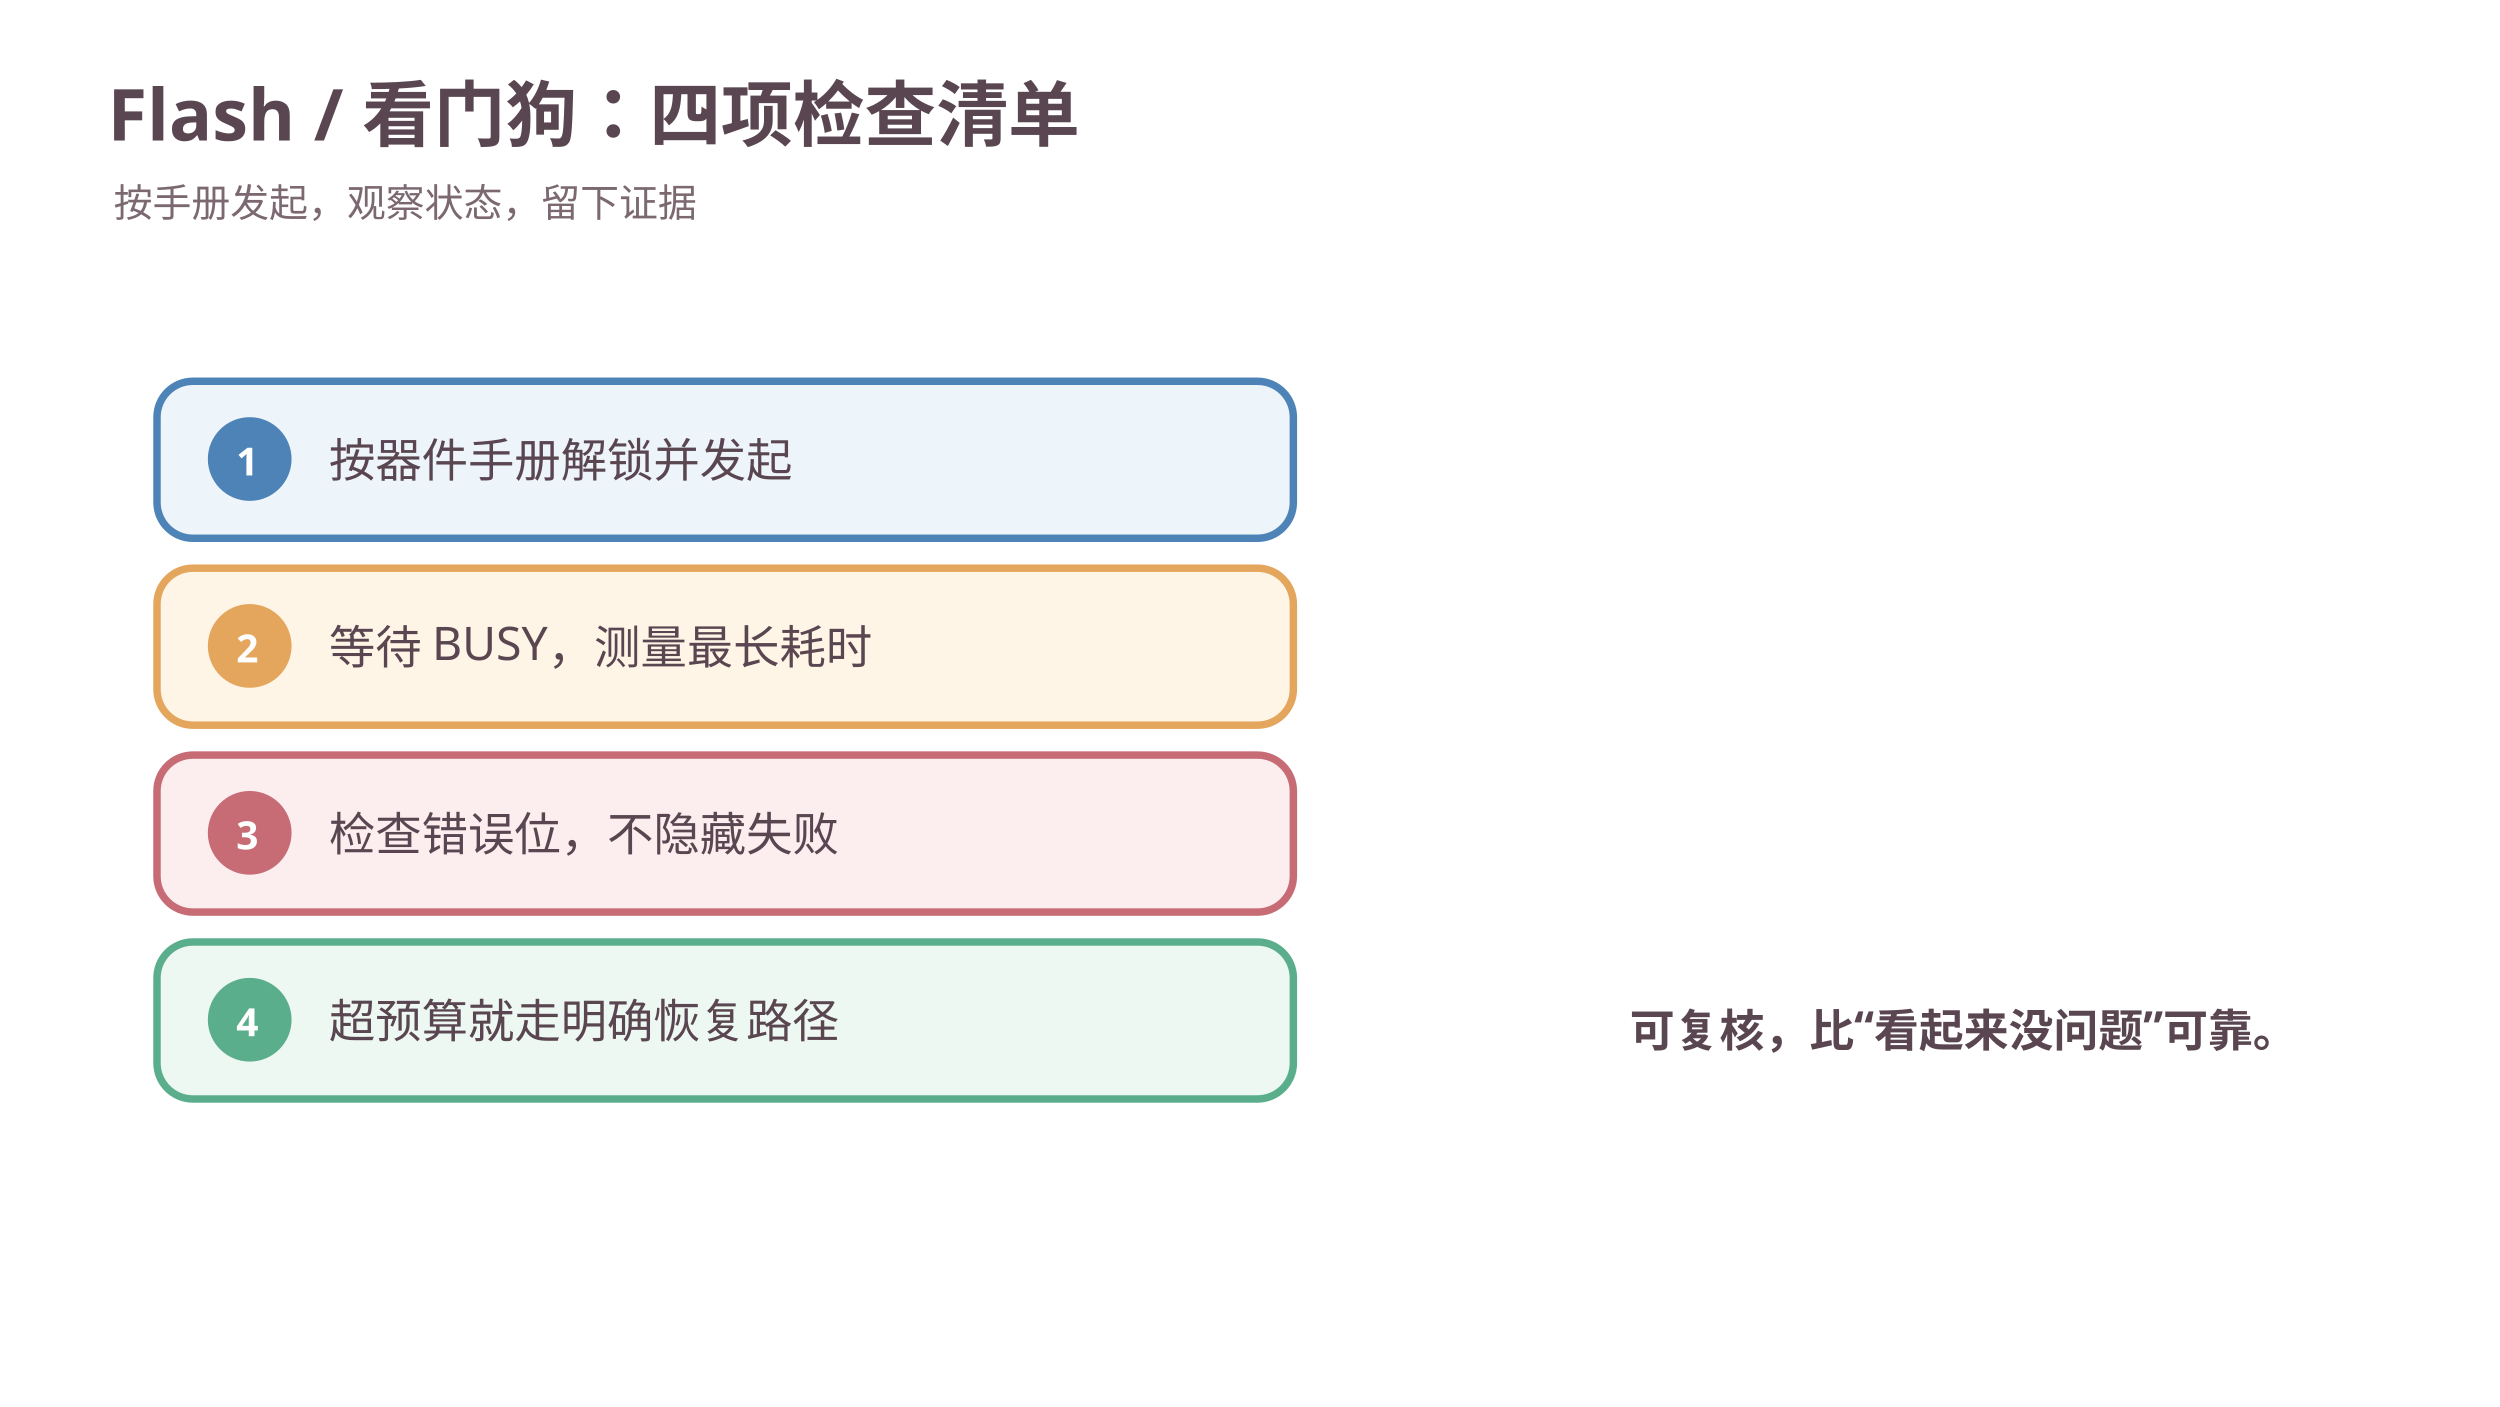
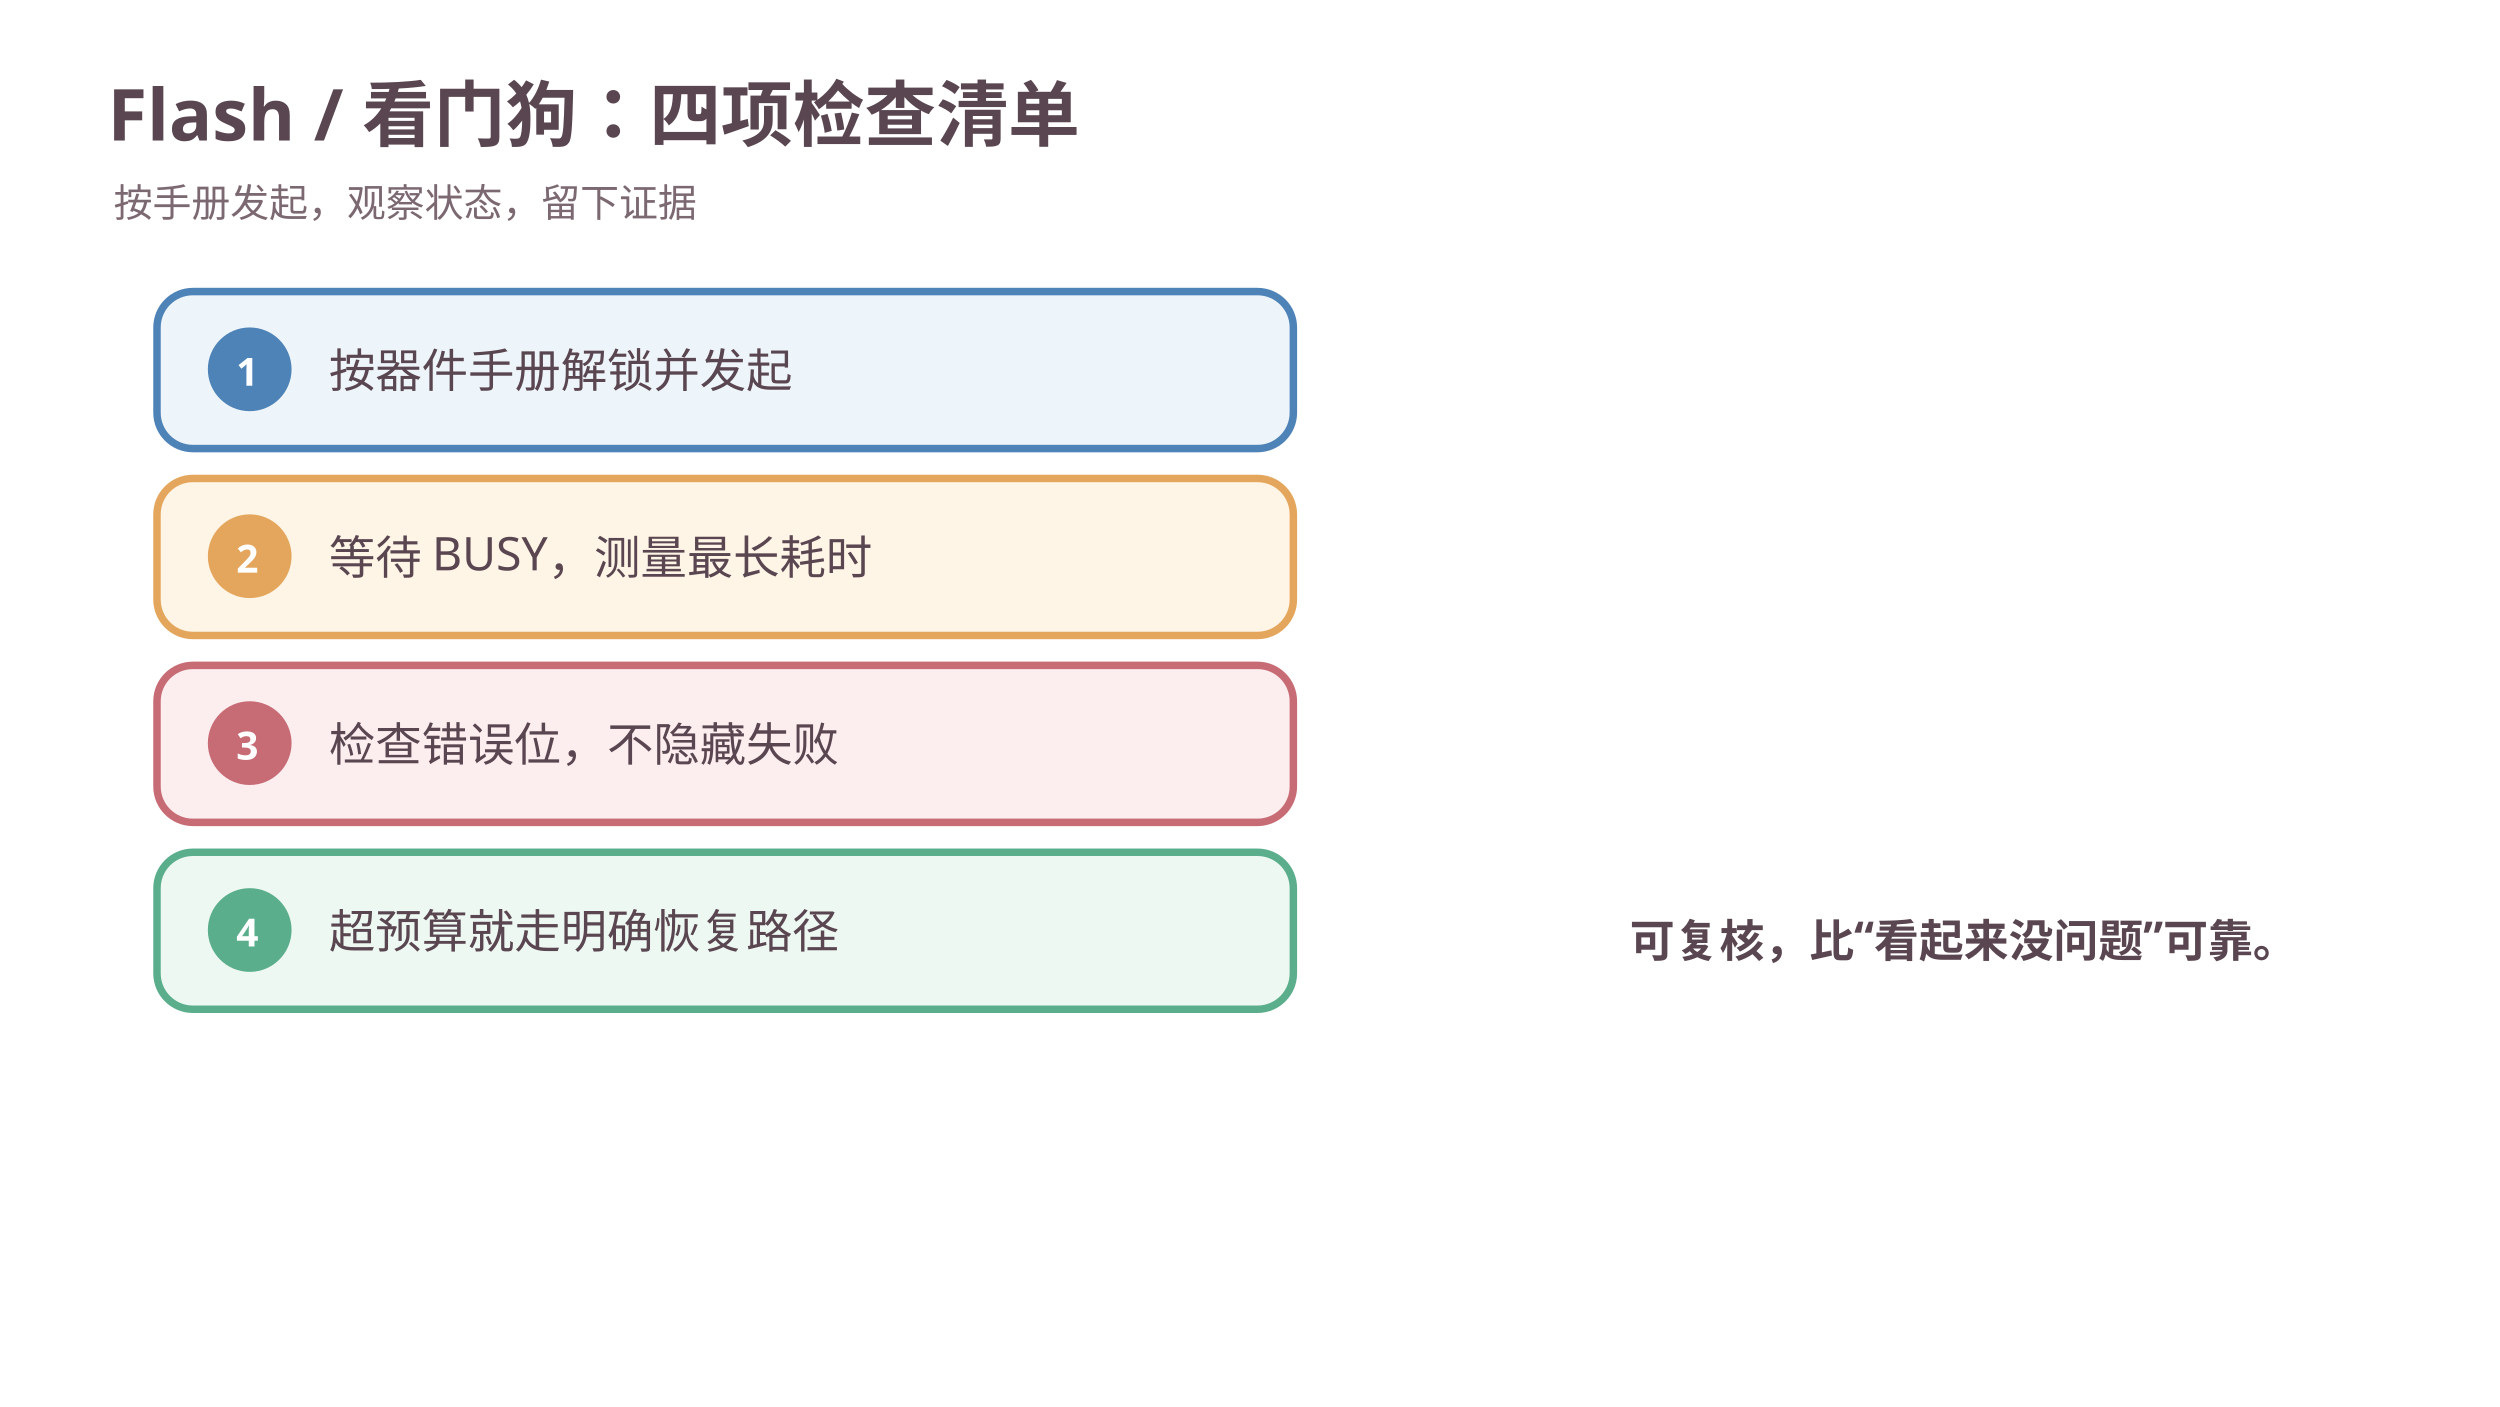
<svg xmlns="http://www.w3.org/2000/svg" width="1672" height="941" viewBox="0 0 1672 941">
  <rect width="1672" height="941" fill="#ffffff" />
  <style>.ink{font-family:'Microsoft YaHei',sans-serif;fill:#5A4650}.muted{font-family:'Microsoft YaHei',sans-serif;fill:#7b6870}.label{font-family:'Microsoft YaHei',sans-serif;fill:#ffffff;font-weight:700}</style>
  <text x="72" y="94" class="ink" font-size="48" font-weight="700">Flash / 看门狗：四项检查清单</text>
  <text x="76" y="145" class="muted" font-size="26">按手册发起，观察状态，留下证据</text>
-   <g transform="translate(105,255)">
+   <g id="flash-checklist-group" transform="translate(105,195)">
    <rect width="760" height="105" rx="24" fill="#EEF5FA" stroke="#4E83B7" stroke-width="5" />
    <circle cx="62" cy="52" r="28" fill="#4E83B7" />
    <text x="53" y="63" class="label" font-size="26">1</text>
    <text x="115" y="64" class="ink" font-size="31">按器件手册解锁并发起</text>
    <rect y="125" width="760" height="105" rx="24" fill="#FFF5E7" stroke="#E4A65C" stroke-width="5" />
    <circle cx="62" cy="177" r="28" fill="#E4A65C" />
    <text x="53" y="188" class="label" font-size="26">2</text>
    <text x="115" y="189" class="ink" font-size="31">等待 BUSY，测量最长耗时</text>
    <rect y="250" width="760" height="105" rx="24" fill="#FCEDEF" stroke="#C76B75" stroke-width="5" />
    <circle cx="62" cy="302" r="28" fill="#C76B75" />
    <text x="53" y="313" class="label" font-size="26">3</text>
    <text x="115" y="314" class="ink" font-size="31">检查错误位，不隐藏失败</text>
-     <rect y="375" width="760" height="105" rx="24" fill="#EEF8F2" stroke="#5BAE8C" stroke-width="5" />
+     <rect id="flash-checklist-fourth-box" y="375" width="760" height="105" rx="24" fill="#EEF8F2" stroke="#5BAE8C" stroke-width="5" />
    <circle cx="62" cy="427" r="28" fill="#5BAE8C" />
    <text x="53" y="438" class="label" font-size="26">4</text>
    <text x="115" y="439" class="ink" font-size="31">超预算就走明确恢复路径</text>
  </g>
-   <text x="1090" y="700" class="ink" font-size="30" font-weight="700">可复核，比“看起来没问题”可靠。</text>
+   <text id="flash-checklist-slogan" x="1090" y="640" class="ink" font-size="30" font-weight="700">可复核，比“看起来没问题”可靠。</text>
</svg>
